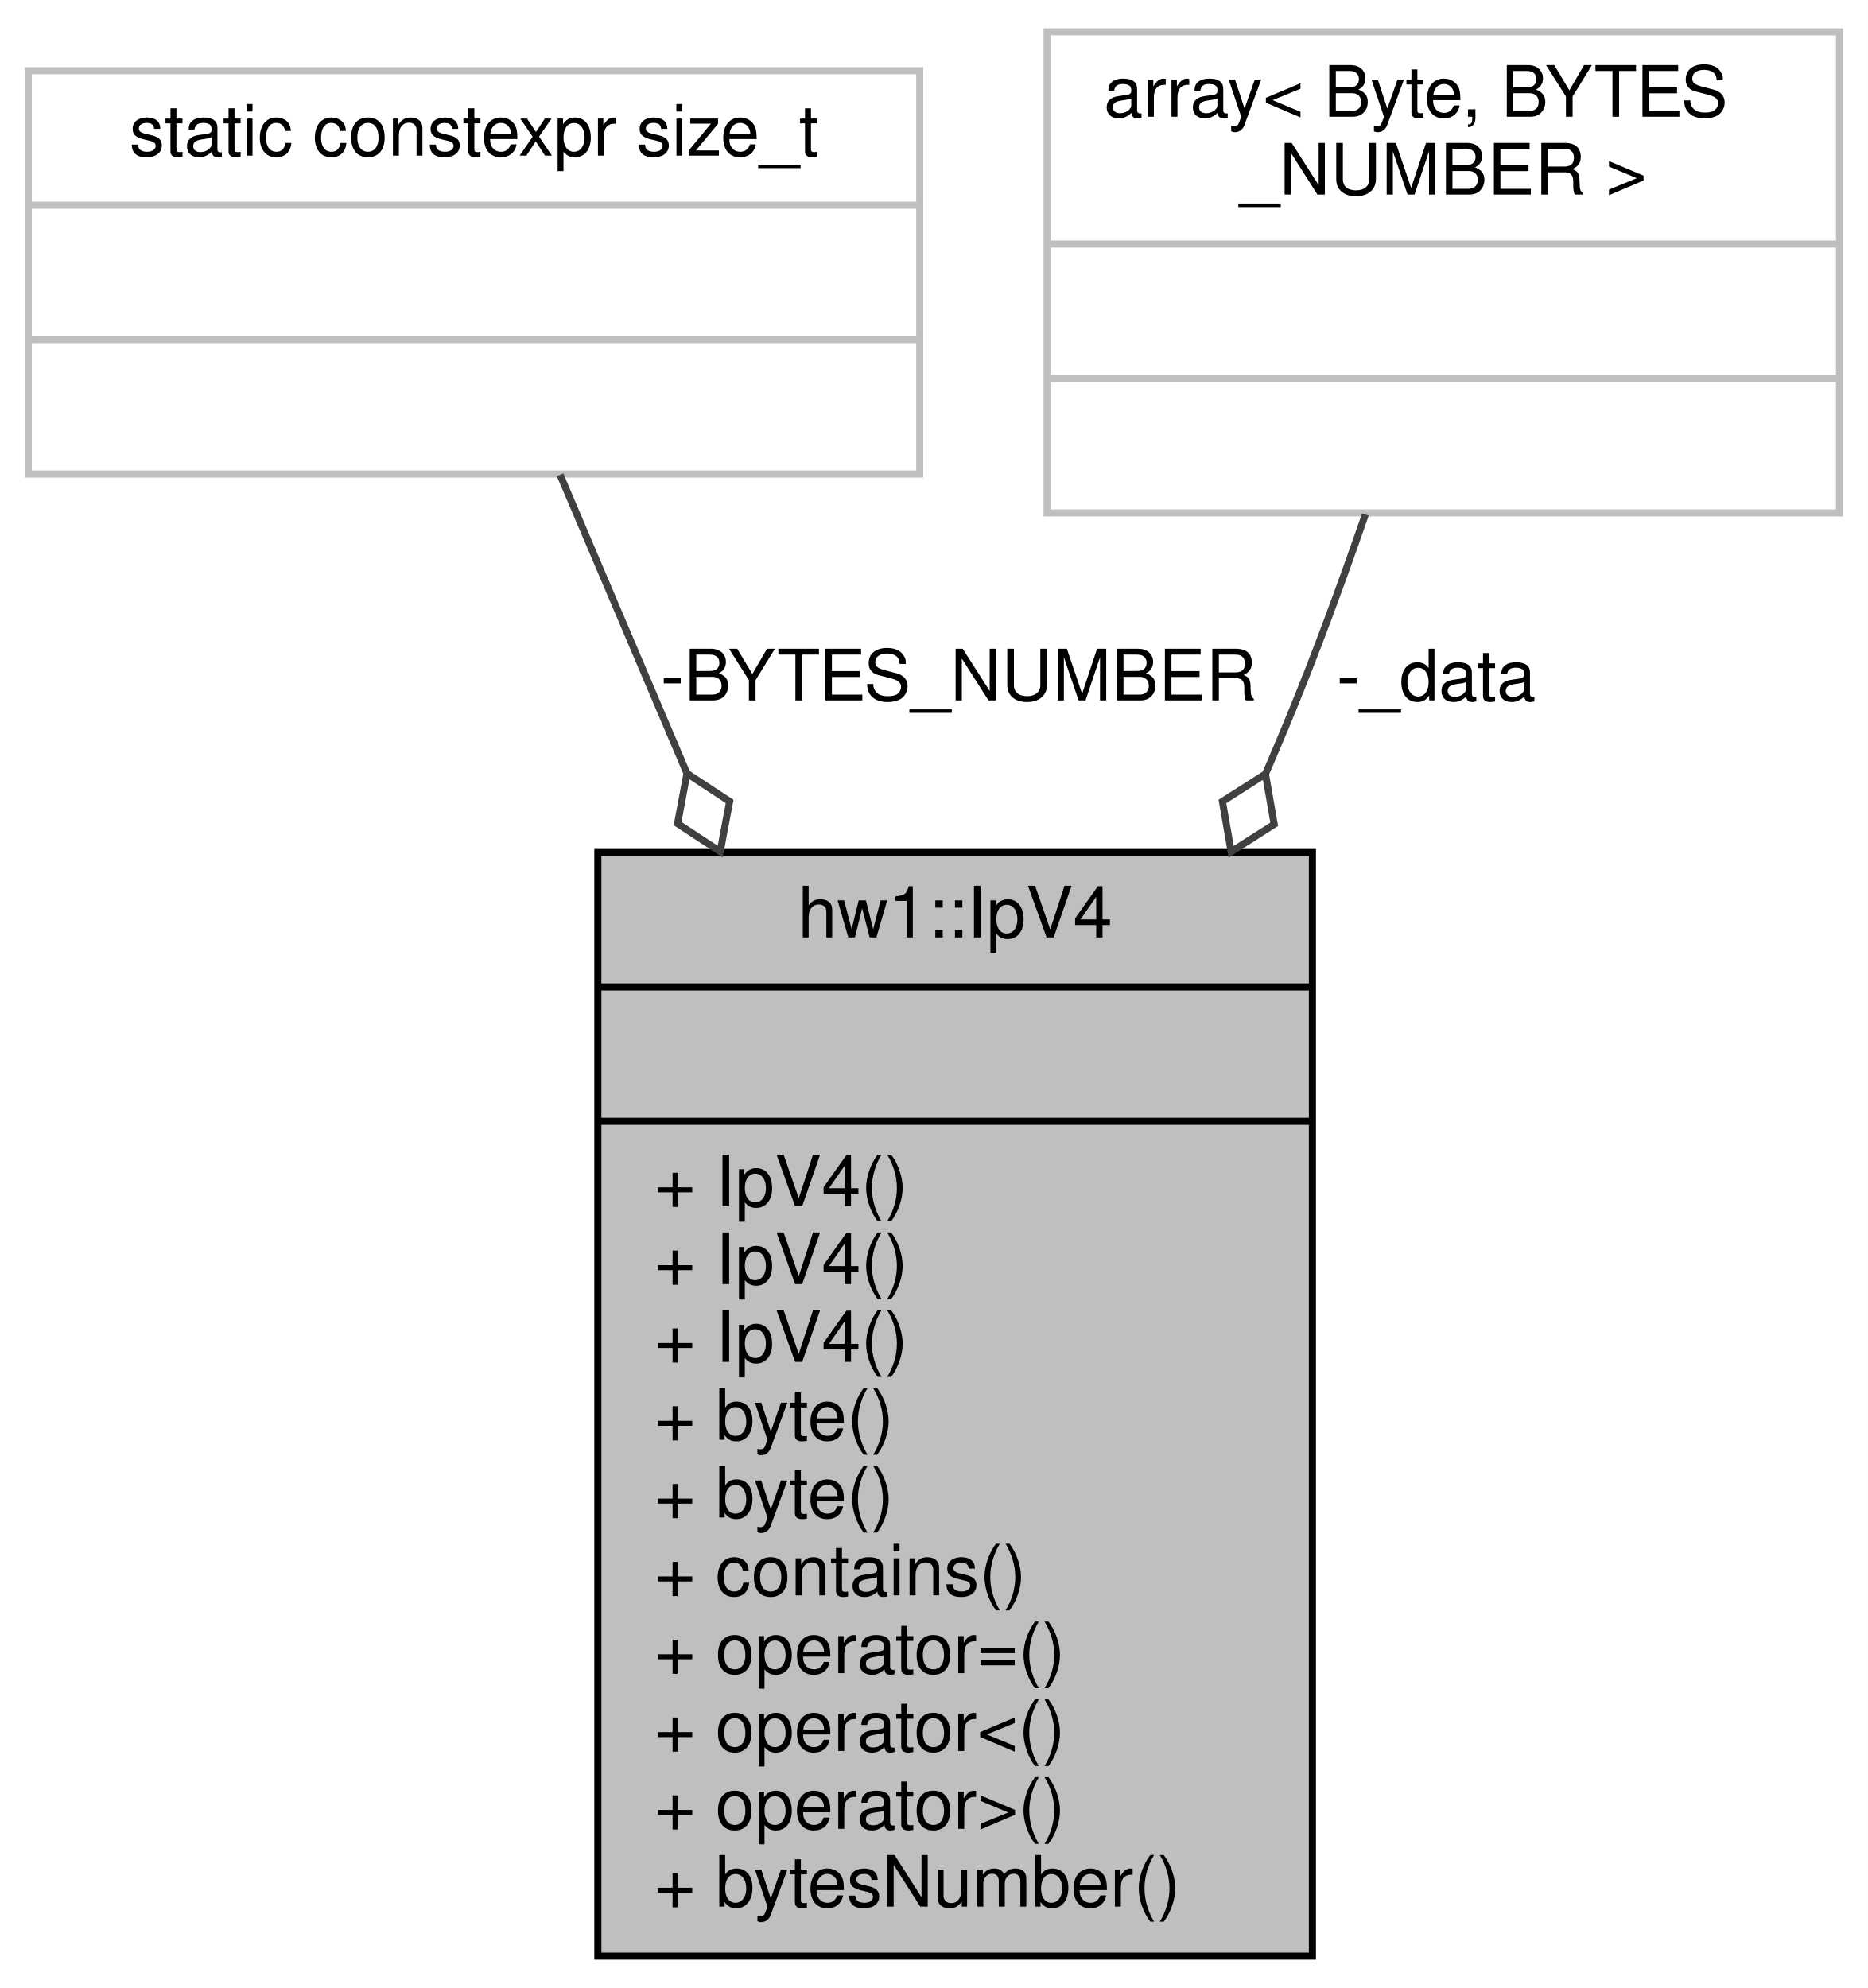
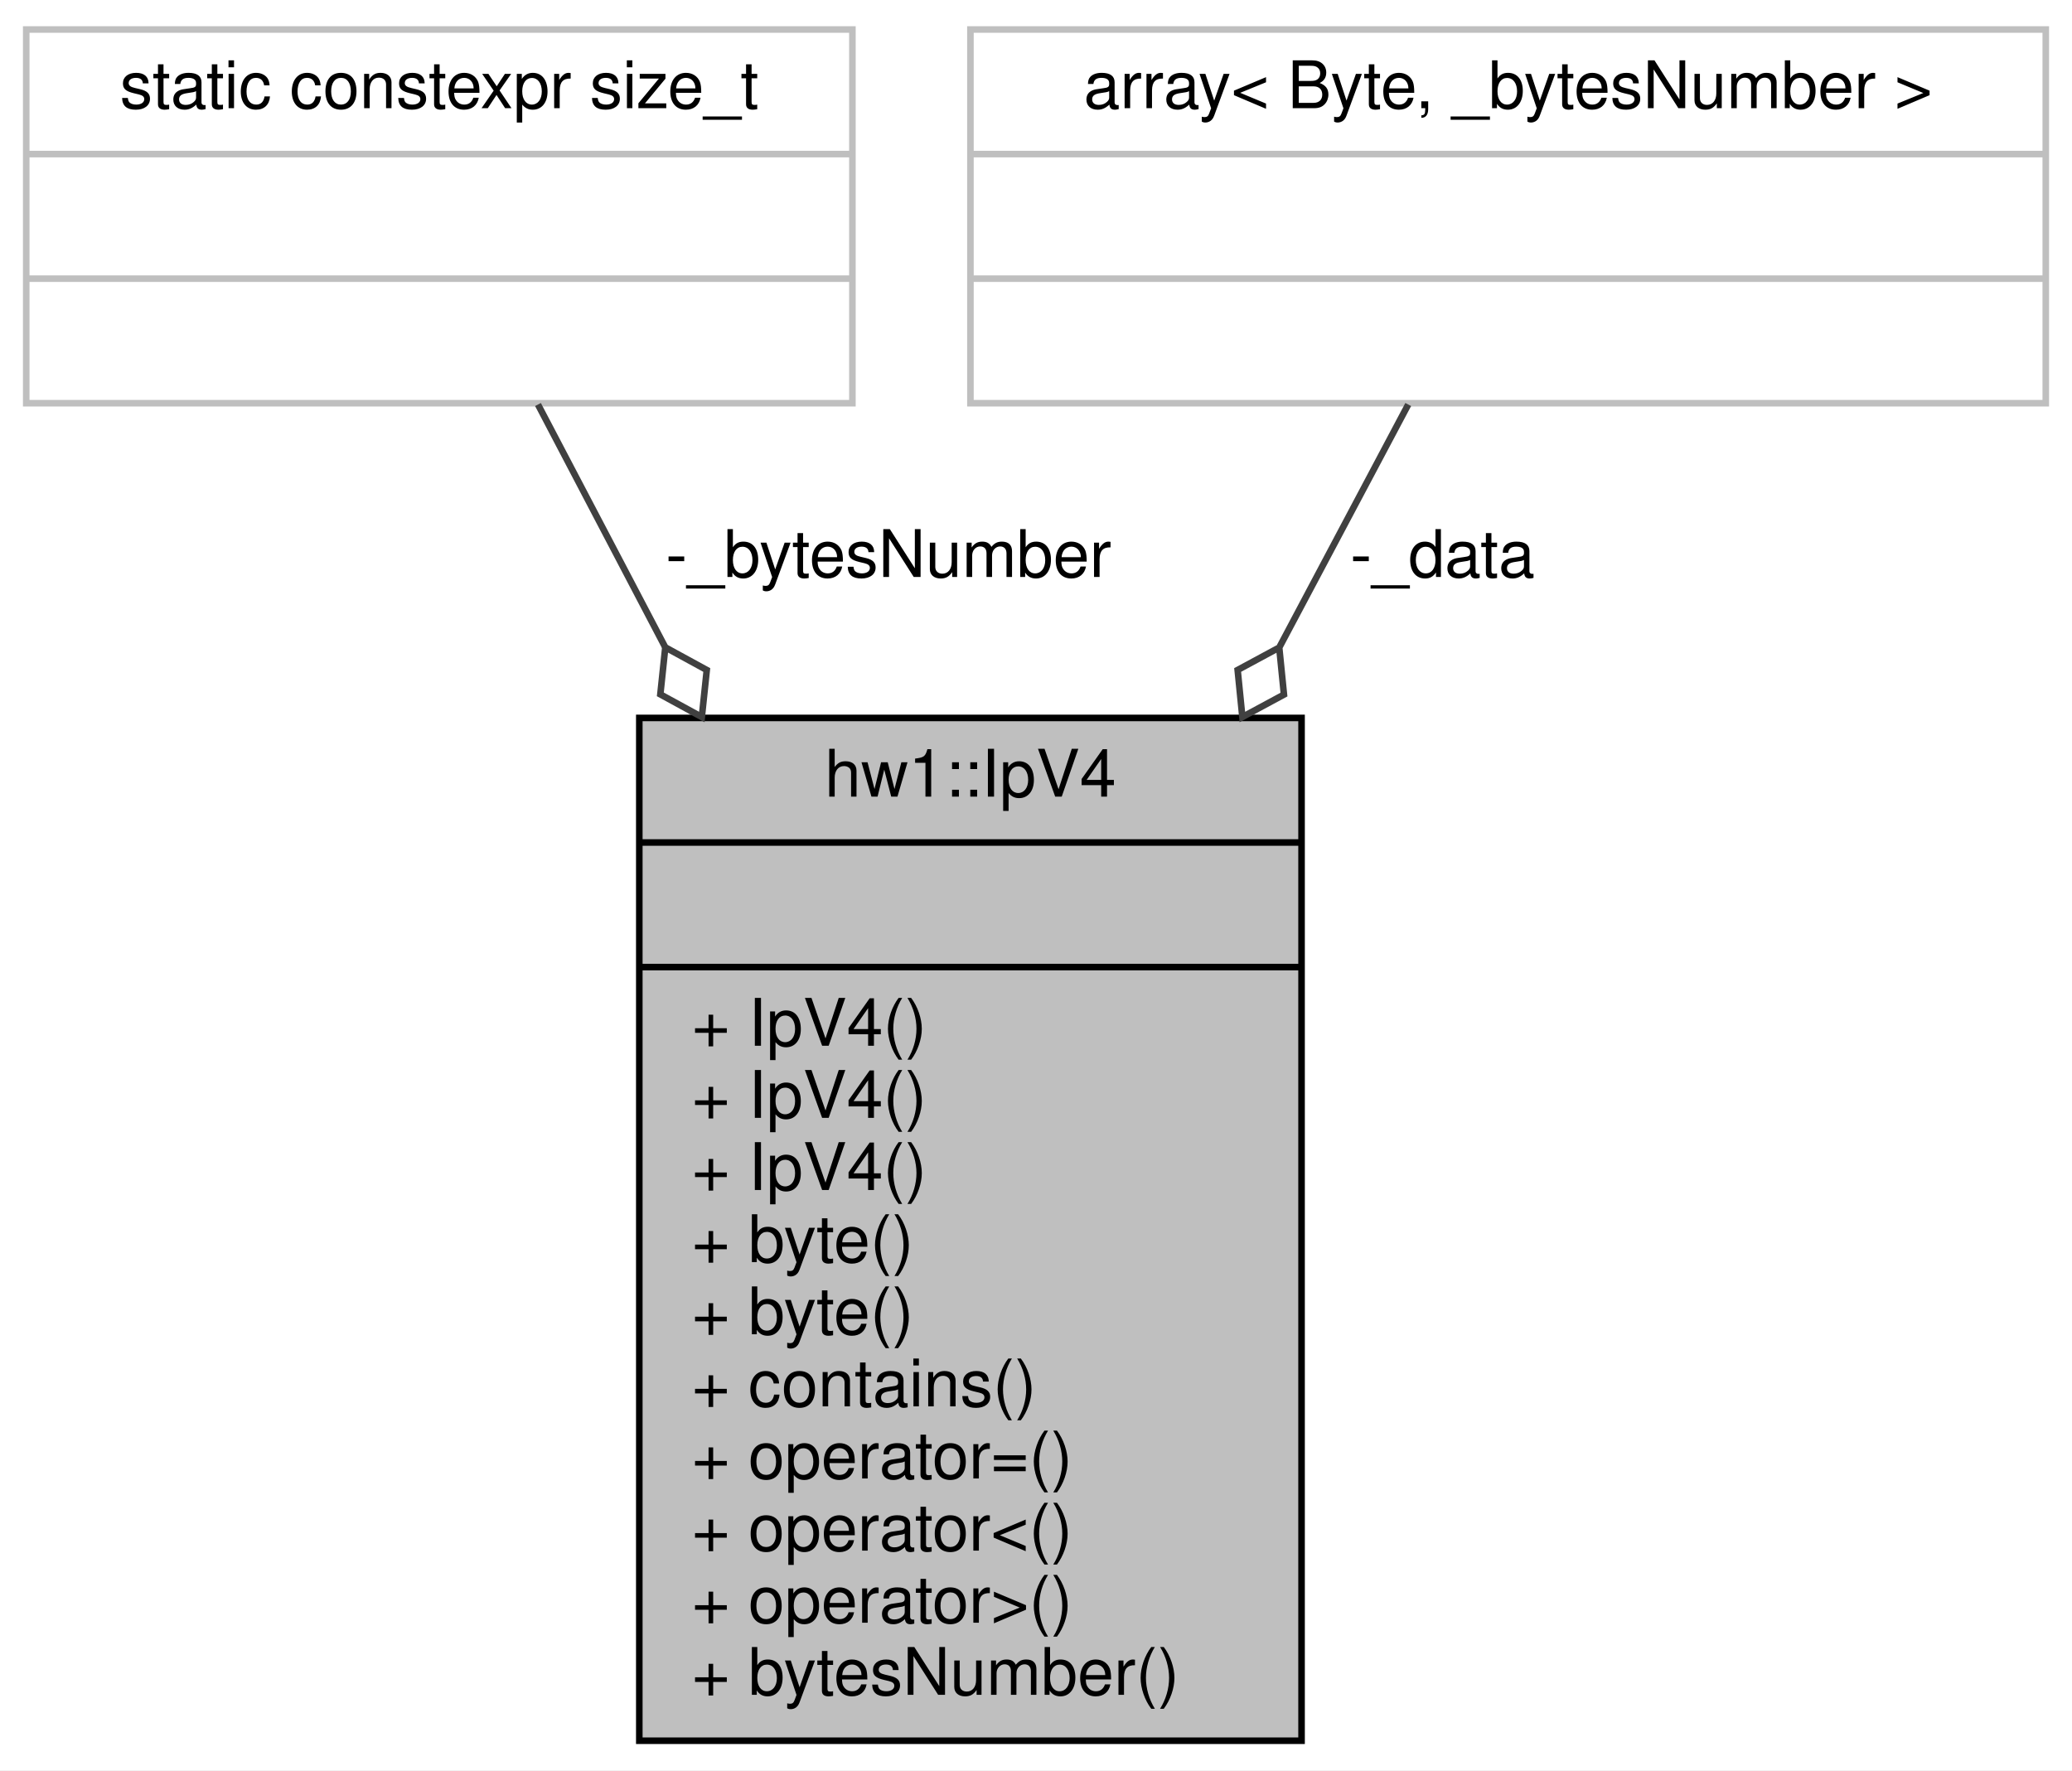
- <svg xmlns="http://www.w3.org/2000/svg" xmlns:xlink="http://www.w3.org/1999/xlink" width="264pt" height="281pt" viewBox="0.00 0.00 264.00 281.00">
-   <g id="graph0" class="graph" transform="scale(1 1) rotate(0) translate(4 277)">
-     <polygon fill="#ffffff" stroke="transparent" points="-4,4 -4,-277 260,-277 260,4 -4,4" />
+ <svg xmlns="http://www.w3.org/2000/svg" xmlns:xlink="http://www.w3.org/1999/xlink" width="316pt" height="270pt" viewBox="0.00 0.00 316.00 270.00">
+   <g id="graph0" class="graph" transform="scale(1 1) rotate(0) translate(4 266)">
+     <polygon fill="#ffffff" stroke="transparent" points="-4,4 -4,-266 312,-266 312,4 -4,4" />
    <g id="node1" class="node">
      <g id="a_node1">
        <a xlink:title=" ">
-           <polygon fill="#bfbfbf" stroke="#000000" points="80.5,-.5 80.5,-156.5 181.5,-156.5 181.5,-.5 80.5,-.5" />
-           <text text-anchor="middle" x="131" y="-144.5" font-family="Helvetica,sans-Serif" font-size="10.00" fill="#000000">hw1::IpV4</text>
-           <polyline fill="none" stroke="#000000" points="80.5,-137.5 181.5,-137.5 " />
-           <text text-anchor="middle" x="131" y="-125.5" font-family="Helvetica,sans-Serif" font-size="10.00" fill="#000000"> </text>
-           <polyline fill="none" stroke="#000000" points="80.5,-118.5 181.5,-118.5 " />
-           <text text-anchor="start" x="88.5" y="-106.5" font-family="Helvetica,sans-Serif" font-size="10.00" fill="#000000">+ IpV4()</text>
-           <text text-anchor="start" x="88.5" y="-95.5" font-family="Helvetica,sans-Serif" font-size="10.00" fill="#000000">+ IpV4()</text>
-           <text text-anchor="start" x="88.5" y="-84.5" font-family="Helvetica,sans-Serif" font-size="10.00" fill="#000000">+ IpV4()</text>
-           <text text-anchor="start" x="88.5" y="-73.5" font-family="Helvetica,sans-Serif" font-size="10.00" fill="#000000">+ byte()</text>
-           <text text-anchor="start" x="88.5" y="-62.5" font-family="Helvetica,sans-Serif" font-size="10.00" fill="#000000">+ byte()</text>
-           <text text-anchor="start" x="88.5" y="-51.5" font-family="Helvetica,sans-Serif" font-size="10.00" fill="#000000">+ contains()</text>
-           <text text-anchor="start" x="88.5" y="-40.5" font-family="Helvetica,sans-Serif" font-size="10.00" fill="#000000">+ operator=()</text>
-           <text text-anchor="start" x="88.5" y="-29.5" font-family="Helvetica,sans-Serif" font-size="10.00" fill="#000000">+ operator&lt;()</text>
-           <text text-anchor="start" x="88.5" y="-18.5" font-family="Helvetica,sans-Serif" font-size="10.00" fill="#000000">+ operator&gt;()</text>
-           <text text-anchor="start" x="88.5" y="-7.5" font-family="Helvetica,sans-Serif" font-size="10.00" fill="#000000">+ bytesNumber()</text>
+           <polygon fill="#bfbfbf" stroke="#000000" points="93.5,-.5 93.5,-156.5 194.5,-156.5 194.5,-.5 93.5,-.5" />
+           <text text-anchor="middle" x="144" y="-144.5" font-family="Helvetica,sans-Serif" font-size="10.00" fill="#000000">hw1::IpV4</text>
+           <polyline fill="none" stroke="#000000" points="93.5,-137.5 194.5,-137.5 " />
+           <text text-anchor="middle" x="144" y="-125.5" font-family="Helvetica,sans-Serif" font-size="10.00" fill="#000000"> </text>
+           <polyline fill="none" stroke="#000000" points="93.5,-118.5 194.5,-118.5 " />
+           <text text-anchor="start" x="101.5" y="-106.5" font-family="Helvetica,sans-Serif" font-size="10.00" fill="#000000">+ IpV4()</text>
+           <text text-anchor="start" x="101.5" y="-95.5" font-family="Helvetica,sans-Serif" font-size="10.00" fill="#000000">+ IpV4()</text>
+           <text text-anchor="start" x="101.5" y="-84.5" font-family="Helvetica,sans-Serif" font-size="10.00" fill="#000000">+ IpV4()</text>
+           <text text-anchor="start" x="101.5" y="-73.5" font-family="Helvetica,sans-Serif" font-size="10.00" fill="#000000">+ byte()</text>
+           <text text-anchor="start" x="101.5" y="-62.5" font-family="Helvetica,sans-Serif" font-size="10.00" fill="#000000">+ byte()</text>
+           <text text-anchor="start" x="101.5" y="-51.5" font-family="Helvetica,sans-Serif" font-size="10.00" fill="#000000">+ contains()</text>
+           <text text-anchor="start" x="101.5" y="-40.5" font-family="Helvetica,sans-Serif" font-size="10.00" fill="#000000">+ operator=()</text>
+           <text text-anchor="start" x="101.5" y="-29.5" font-family="Helvetica,sans-Serif" font-size="10.00" fill="#000000">+ operator&lt;()</text>
+           <text text-anchor="start" x="101.5" y="-18.5" font-family="Helvetica,sans-Serif" font-size="10.00" fill="#000000">+ operator&gt;()</text>
+           <text text-anchor="start" x="101.5" y="-7.5" font-family="Helvetica,sans-Serif" font-size="10.00" fill="#000000">+ bytesNumber()</text>
        </a>
      </g>
    </g>
    <g id="node2" class="node">
      <g id="a_node2">
        <a xlink:title=" ">
-           <polygon fill="#ffffff" stroke="#bfbfbf" points="0,-210 0,-267 126,-267 126,-210 0,-210" />
-           <text text-anchor="middle" x="63" y="-255" font-family="Helvetica,sans-Serif" font-size="10.00" fill="#000000">static constexpr size_t</text>
-           <polyline fill="none" stroke="#bfbfbf" points="0,-248 126,-248 " />
-           <text text-anchor="middle" x="63" y="-236" font-family="Helvetica,sans-Serif" font-size="10.00" fill="#000000"> </text>
-           <polyline fill="none" stroke="#bfbfbf" points="0,-229 126,-229 " />
-           <text text-anchor="middle" x="63" y="-217" font-family="Helvetica,sans-Serif" font-size="10.00" fill="#000000"> </text>
+           <polygon fill="#ffffff" stroke="#bfbfbf" points="0,-204.5 0,-261.5 126,-261.5 126,-204.5 0,-204.5" />
+           <text text-anchor="middle" x="63" y="-249.5" font-family="Helvetica,sans-Serif" font-size="10.00" fill="#000000">static constexpr size_t</text>
+           <polyline fill="none" stroke="#bfbfbf" points="0,-242.5 126,-242.5 " />
+           <text text-anchor="middle" x="63" y="-230.5" font-family="Helvetica,sans-Serif" font-size="10.00" fill="#000000"> </text>
+           <polyline fill="none" stroke="#bfbfbf" points="0,-223.5 126,-223.5 " />
+           <text text-anchor="middle" x="63" y="-211.5" font-family="Helvetica,sans-Serif" font-size="10.00" fill="#000000"> </text>
        </a>
      </g>
    </g>
    <g id="edge1" class="edge">
-       <path fill="none" stroke="#404040" d="M75.157,-209.895C80.291,-197.816 86.576,-183.026 93.056,-167.78" />
-       <polygon fill="none" stroke="#404040" points="93.101,-167.675 91.766,-160.588 97.794,-156.631 99.129,-163.717 93.101,-167.675" />
-       <text text-anchor="middle" x="131.5" y="-178" font-family="Helvetica,sans-Serif" font-size="10.00" fill="#000000"> -BYTES_NUMBER</text>
+       <path fill="none" stroke="#404040" d="M78.046,-204.302C83.677,-193.56 90.413,-180.712 97.397,-167.391" />
+       <polygon fill="none" stroke="#404040" points="97.463,-167.266 96.706,-160.094 103.035,-156.638 103.791,-163.809 97.463,-167.266" />
+       <text text-anchor="middle" x="131.5" y="-178" font-family="Helvetica,sans-Serif" font-size="10.00" fill="#000000"> -_bytesNumber</text>
    </g>
    <g id="node3" class="node">
      <g id="a_node3">
        <a xlink:title=" ">
-           <polygon fill="#ffffff" stroke="#bfbfbf" points="144,-204.5 144,-272.5 256,-272.5 256,-204.5 144,-204.5" />
-           <text text-anchor="start" x="152" y="-260.5" font-family="Helvetica,sans-Serif" font-size="10.00" fill="#000000">array&lt; Byte, BYTES</text>
-           <text text-anchor="middle" x="200" y="-249.5" font-family="Helvetica,sans-Serif" font-size="10.00" fill="#000000">_NUMBER &gt;</text>
-           <polyline fill="none" stroke="#bfbfbf" points="144,-242.5 256,-242.5 " />
-           <text text-anchor="middle" x="200" y="-230.5" font-family="Helvetica,sans-Serif" font-size="10.00" fill="#000000"> </text>
-           <polyline fill="none" stroke="#bfbfbf" points="144,-223.5 256,-223.5 " />
-           <text text-anchor="middle" x="200" y="-211.5" font-family="Helvetica,sans-Serif" font-size="10.00" fill="#000000"> </text>
+           <polygon fill="#ffffff" stroke="#bfbfbf" points="144,-204.5 144,-261.5 308,-261.5 308,-204.5 144,-204.5" />
+           <text text-anchor="middle" x="226" y="-249.5" font-family="Helvetica,sans-Serif" font-size="10.00" fill="#000000">array&lt; Byte, _bytesNumber &gt;</text>
+           <polyline fill="none" stroke="#bfbfbf" points="144,-242.5 308,-242.5 " />
+           <text text-anchor="middle" x="226" y="-230.5" font-family="Helvetica,sans-Serif" font-size="10.00" fill="#000000"> </text>
+           <polyline fill="none" stroke="#bfbfbf" points="144,-223.5 308,-223.5 " />
+           <text text-anchor="middle" x="226" y="-211.5" font-family="Helvetica,sans-Serif" font-size="10.00" fill="#000000"> </text>
        </a>
      </g>
    </g>
    <g id="edge2" class="edge">
-       <path fill="none" stroke="#404040" d="M188.982,-204.274C185.678,-194.712 181.891,-184.375 178,-175 176.984,-172.553 175.937,-170.08 174.863,-167.591" />
-       <polygon fill="none" stroke="#404040" points="174.863,-167.591 168.78,-163.718 170.015,-156.613 176.098,-160.486 174.863,-167.591" />
-       <text text-anchor="middle" x="199" y="-178" font-family="Helvetica,sans-Serif" font-size="10.00" fill="#000000"> -_data</text>
+       <path fill="none" stroke="#404040" d="M210.769,-204.302C205.067,-193.56 198.248,-180.712 191.178,-167.391" />
+       <polygon fill="none" stroke="#404040" points="191.097,-167.237 184.751,-163.813 185.471,-156.638 191.817,-160.062 191.097,-167.237" />
+       <text text-anchor="middle" x="216" y="-178" font-family="Helvetica,sans-Serif" font-size="10.00" fill="#000000"> -_data</text>
    </g>
  </g>
</svg>
